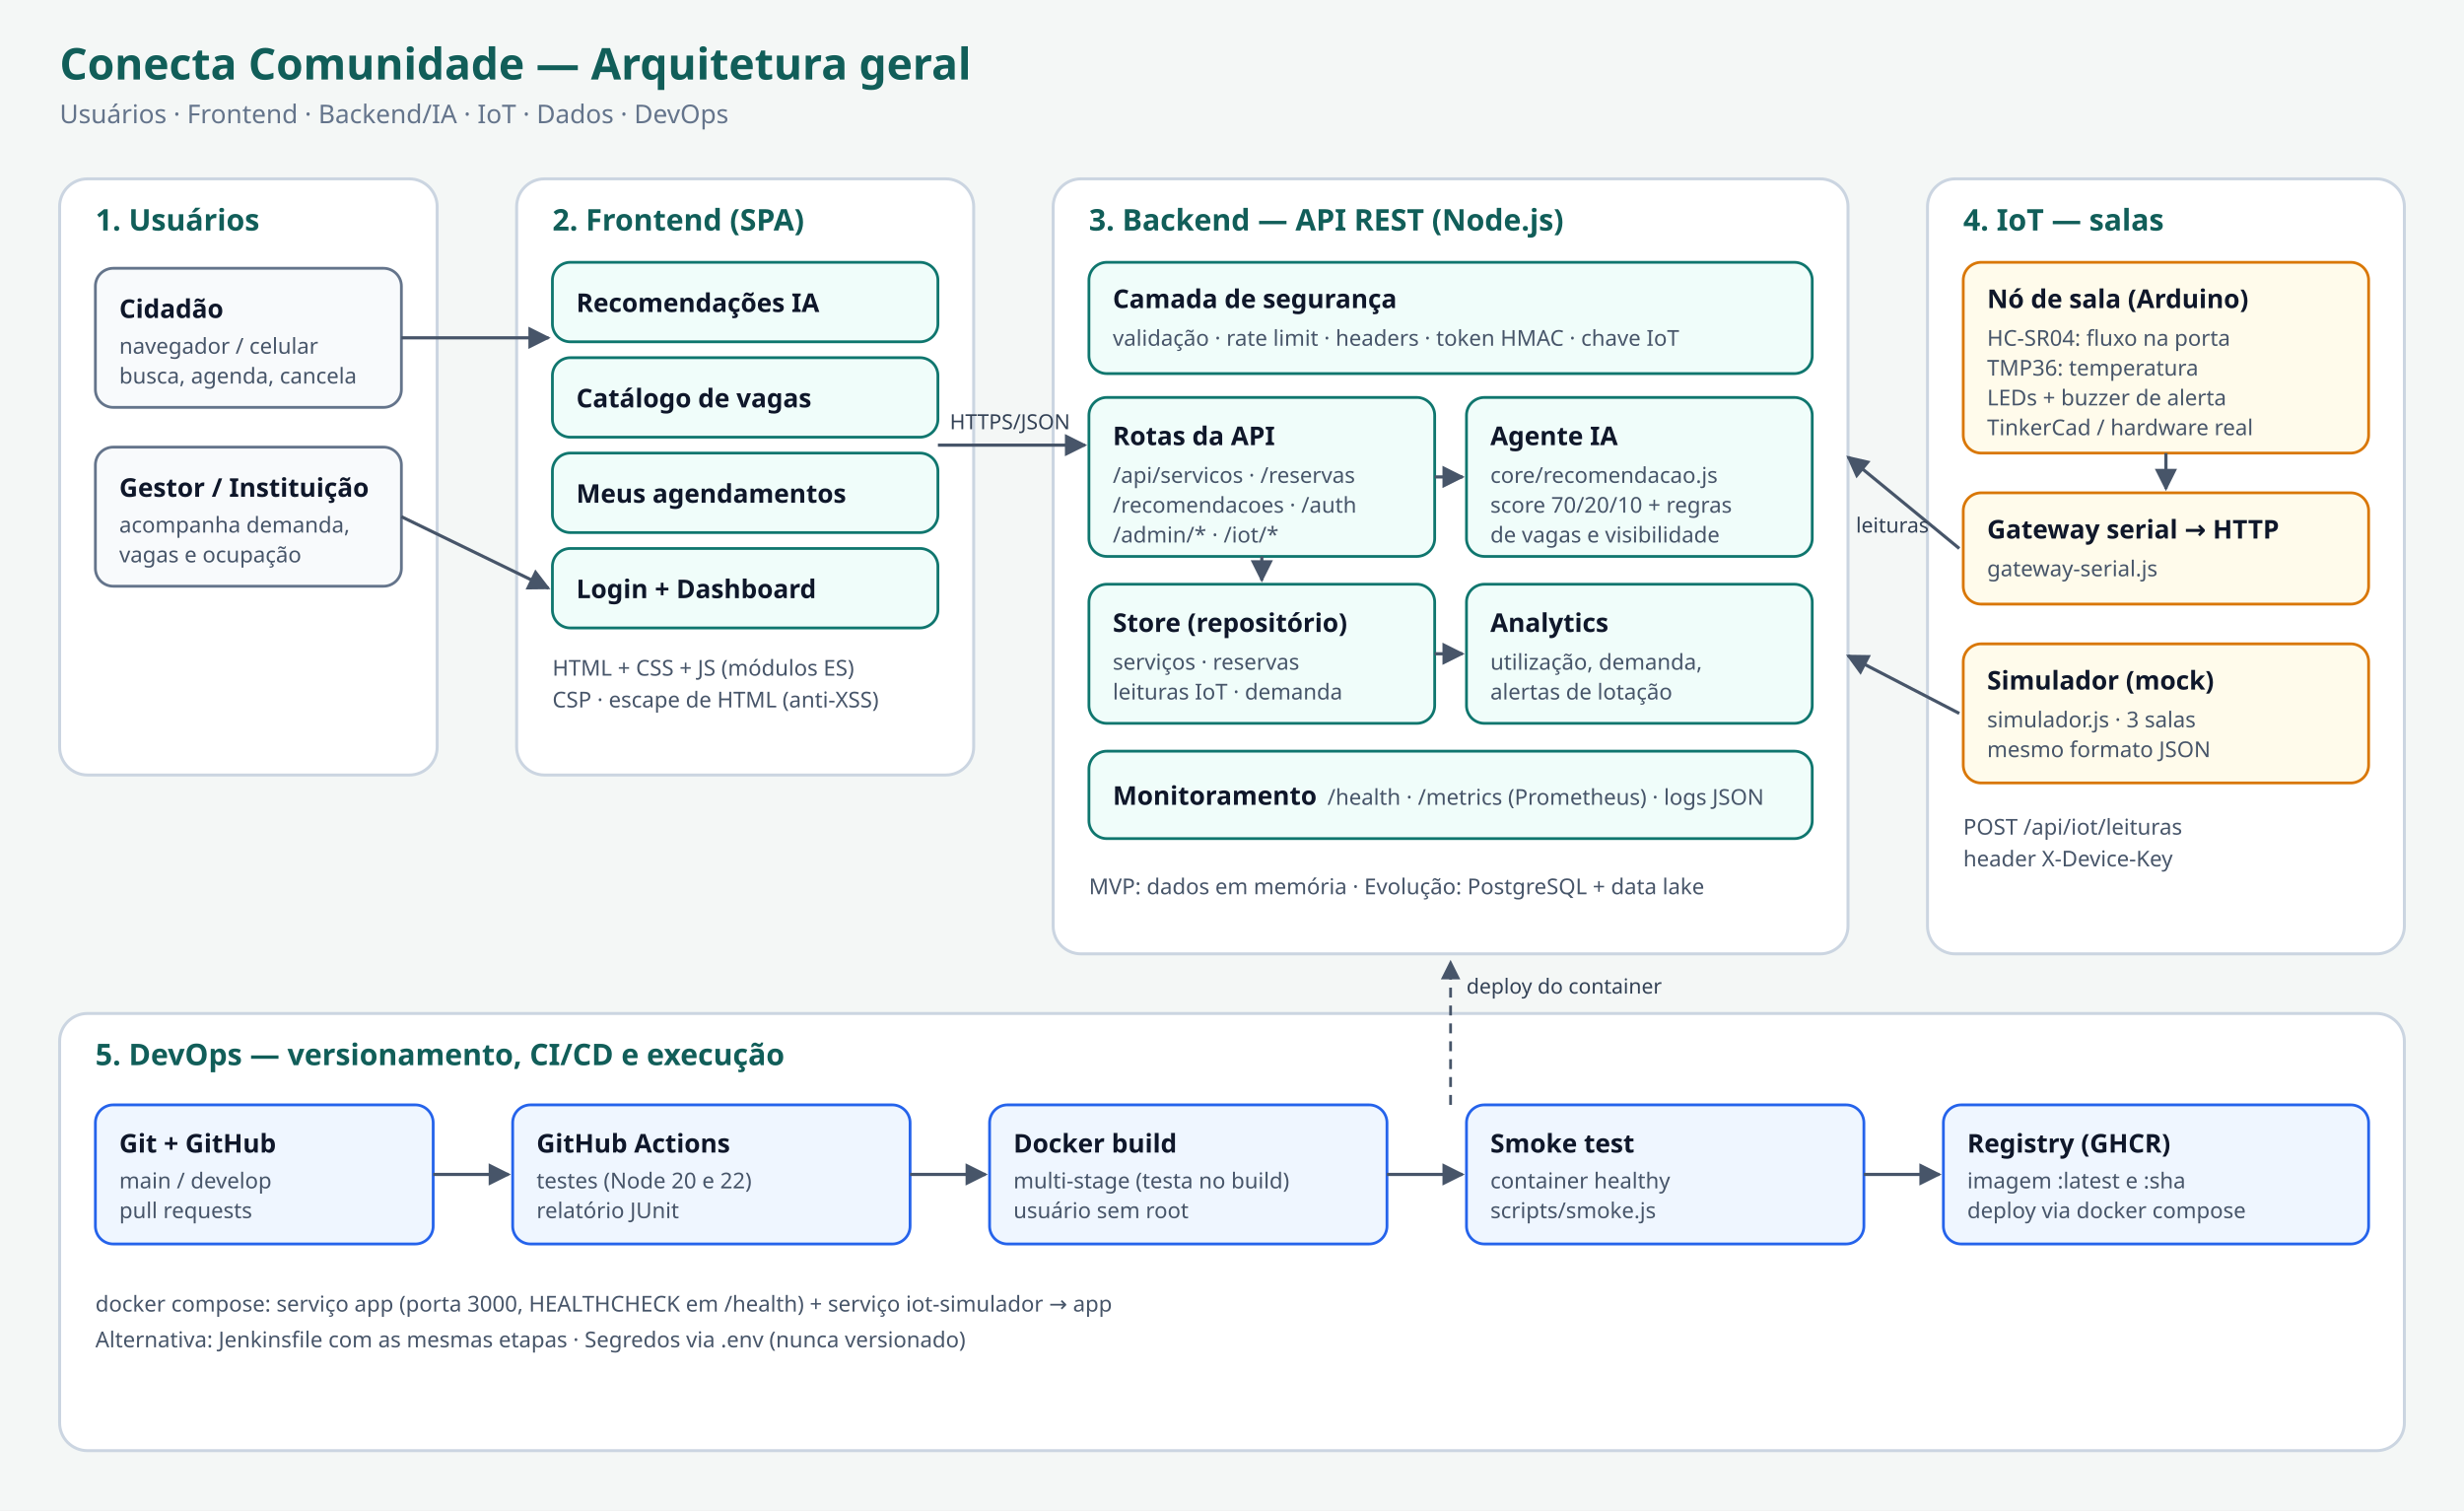
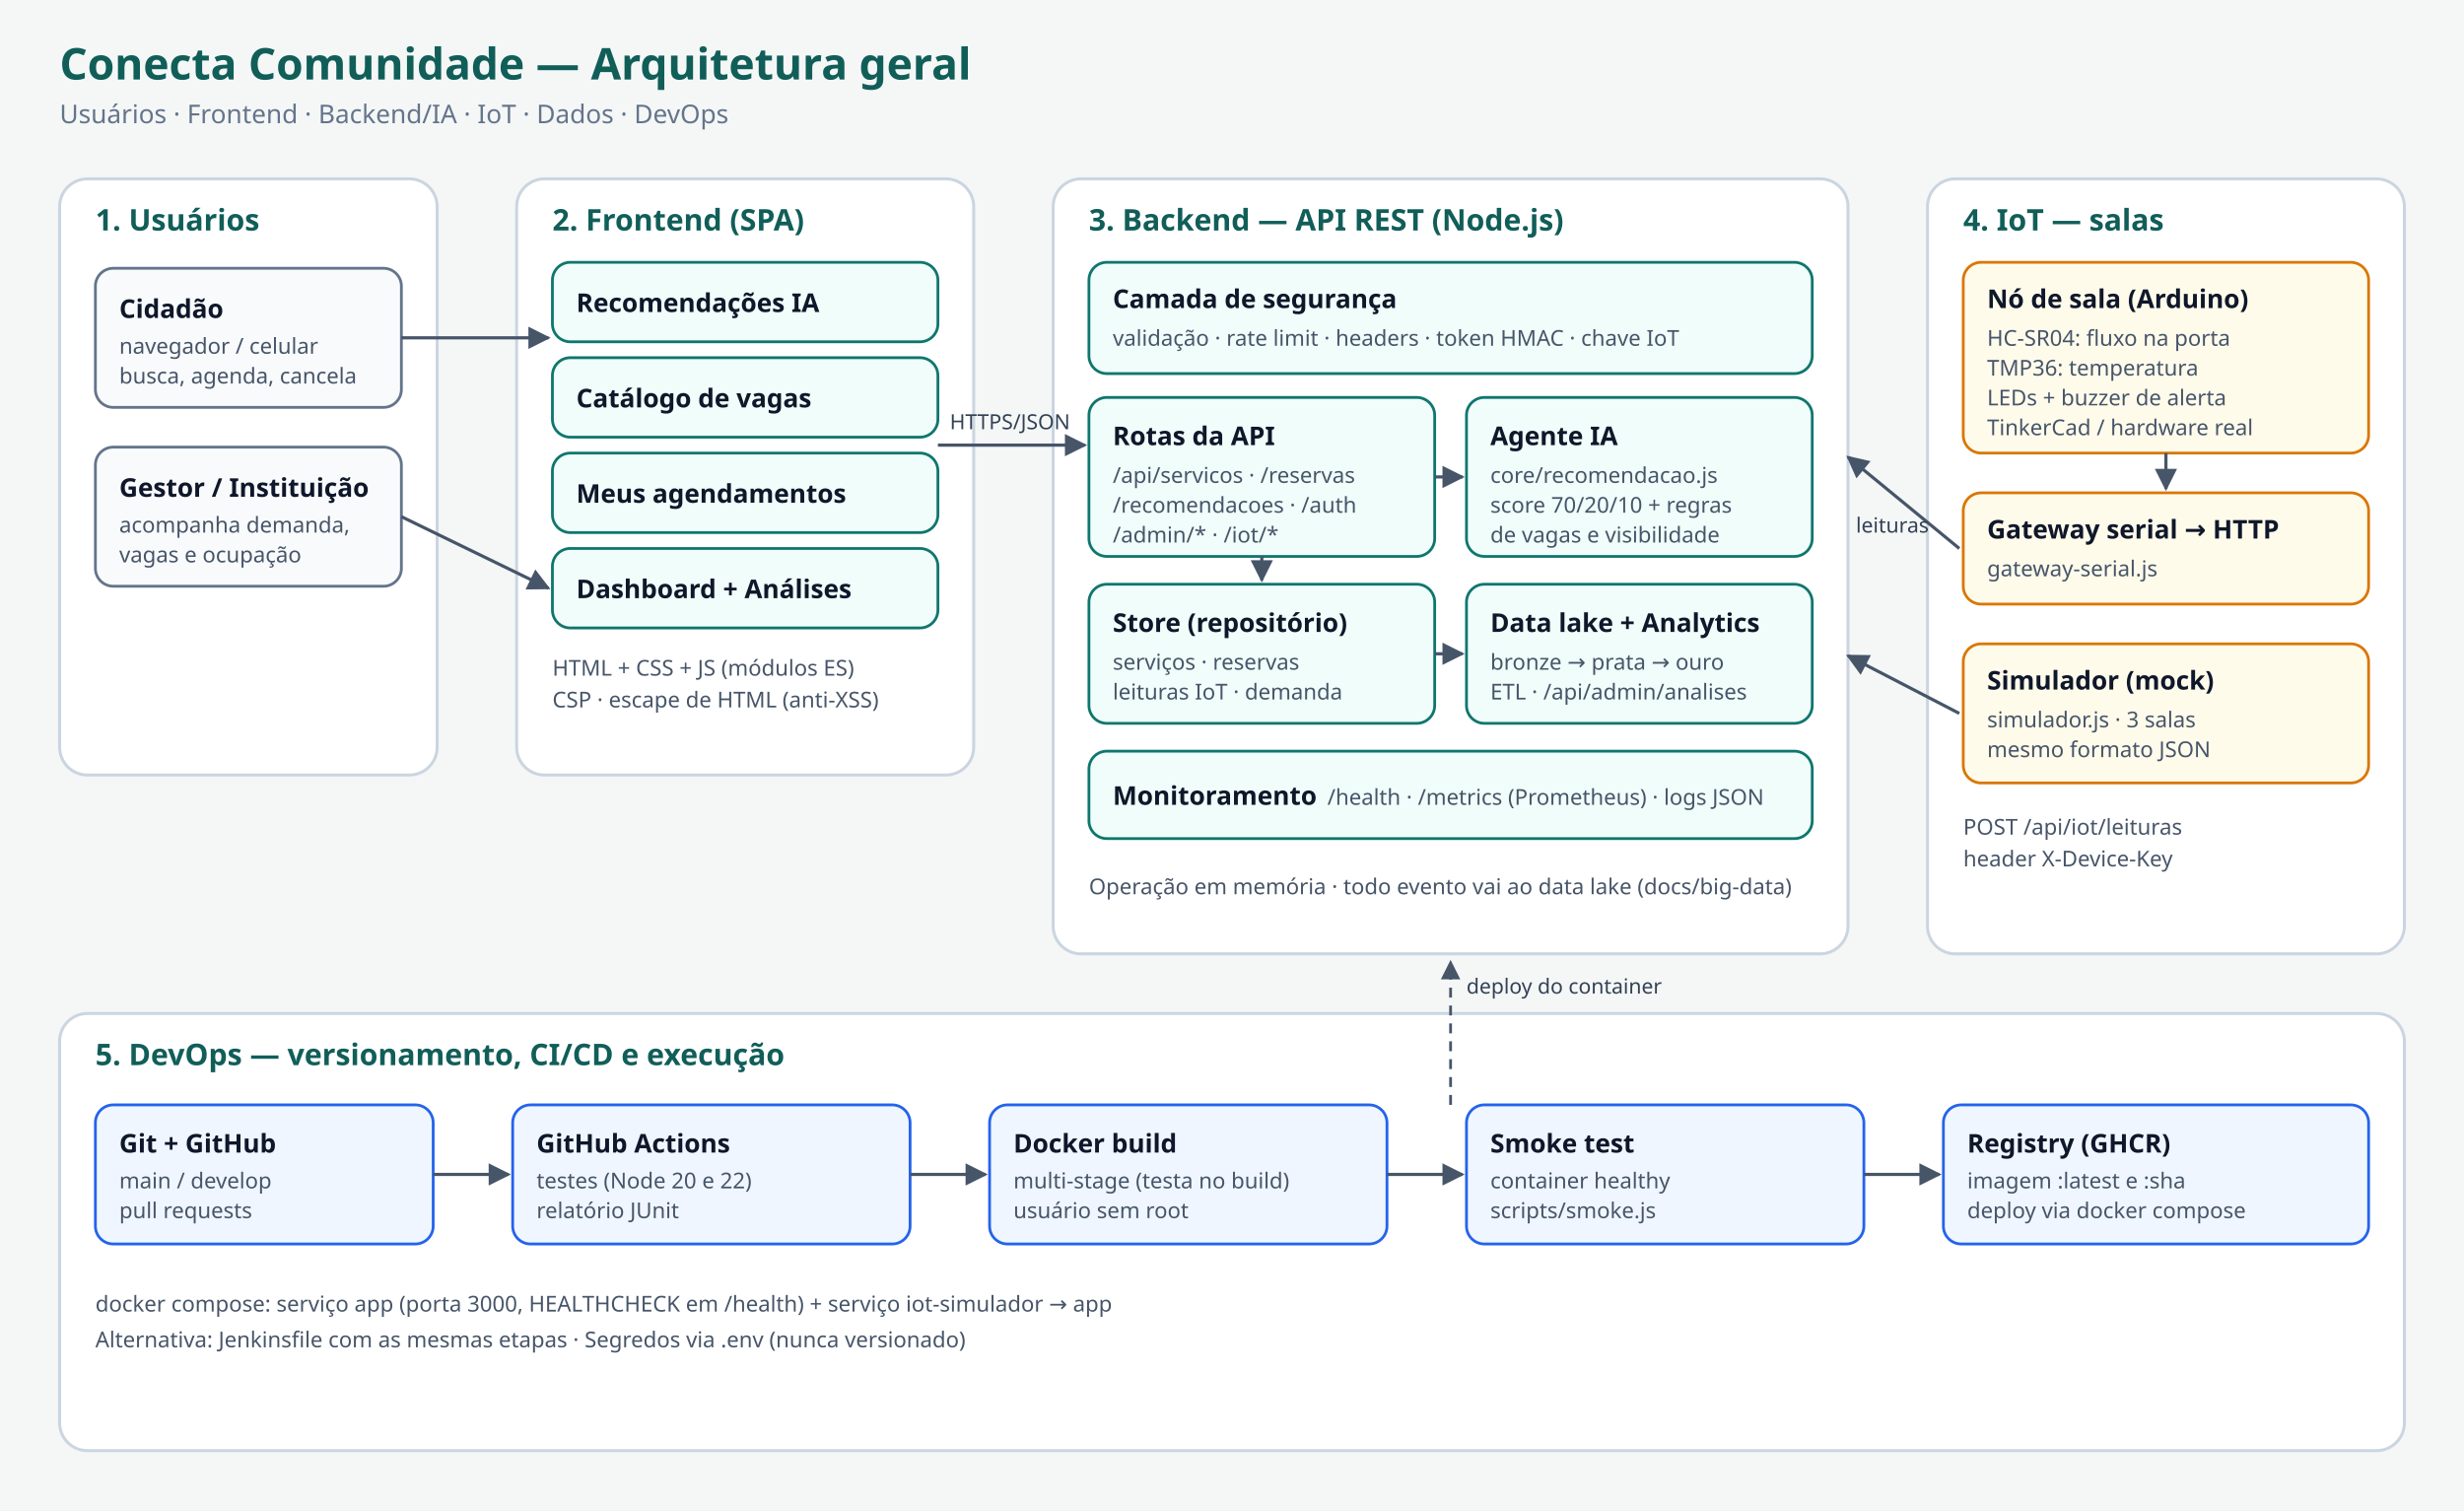
<svg xmlns="http://www.w3.org/2000/svg" viewBox="0 0 1240 760" font-family="Segoe UI, system-ui, sans-serif">
  <defs>
    <marker id="seta" viewBox="0 0 10 10" refX="9" refY="5" markerWidth="7" markerHeight="7" orient="auto-start-reverse">
      <path d="M0,0 L10,5 L0,10 z" fill="#475569" />
    </marker>
    <style>
      .area { fill: #fff; stroke: #cbd5e1; stroke-width: 1.5; rx: 14; }
      .titulo-area { font-size: 15px; font-weight: 700; fill: #115e59; }
      .caixa { fill: #f0fdfa; stroke: #0f766e; stroke-width: 1.4; rx: 9; }
      .caixa-iot { fill: #fffbeb; stroke: #d97706; stroke-width: 1.4; rx: 9; }
      .caixa-ops { fill: #eff6ff; stroke: #2563eb; stroke-width: 1.4; rx: 9; }
      .caixa-user { fill: #f8fafc; stroke: #64748b; stroke-width: 1.4; rx: 9; }
      .t { font-size: 13px; font-weight: 600; fill: #0f172a; }
      .s { font-size: 11px; fill: #475569; }
      .lig { stroke: #475569; stroke-width: 1.6; fill: none; marker-end: url(#seta); }
      .lig-trac { stroke: #475569; stroke-width: 1.4; fill: none; stroke-dasharray: 5 4; marker-end: url(#seta); }
      .rot { font-size: 10.5px; fill: #334155; }
    </style>
  </defs>
  <rect width="1240" height="760" fill="#f4f7f6" />
  <text x="30" y="40" font-size="22" font-weight="700" fill="#115e59">Conecta Comunidade — Arquitetura geral</text>
  <text x="30" y="62" font-size="13" fill="#64748b">Usuários · Frontend · Backend/IA · IoT · Dados · DevOps</text>
  <rect class="area" x="30" y="90" width="190" height="300" />
  <text class="titulo-area" x="48" y="116">1. Usuários</text>
  <rect class="caixa-user" x="48" y="135" width="154" height="70" />
  <text class="t" x="60" y="160">Cidadão</text>
  <text class="s" x="60" y="178">navegador / celular</text>
  <text class="s" x="60" y="193">busca, agenda, cancela</text>
  <rect class="caixa-user" x="48" y="225" width="154" height="70" />
  <text class="t" x="60" y="250">Gestor / Instituição</text>
  <text class="s" x="60" y="268">acompanha demanda,</text>
  <text class="s" x="60" y="283">vagas e ocupação</text>
  <rect class="area" x="260" y="90" width="230" height="300" />
  <text class="titulo-area" x="278" y="116">2. Frontend (SPA)</text>
  <rect class="caixa" x="278" y="132" width="194" height="40" />
  <text class="t" x="290" y="157">Recomendações IA</text>
  <rect class="caixa" x="278" y="180" width="194" height="40" />
  <text class="t" x="290" y="205">Catálogo de vagas</text>
  <rect class="caixa" x="278" y="228" width="194" height="40" />
  <text class="t" x="290" y="253">Meus agendamentos</text>
  <rect class="caixa" x="278" y="276" width="194" height="40" />
-   <text class="t" x="290" y="301">Login + Dashboard</text>
+   <text class="t" x="290" y="301">Dashboard + Análises</text>
  <text class="s" x="278" y="340">HTML + CSS + JS (módulos ES)</text>
  <text class="s" x="278" y="356">CSP · escape de HTML (anti-XSS)</text>
  <rect class="area" x="530" y="90" width="400" height="390" />
  <text class="titulo-area" x="548" y="116">3. Backend — API REST (Node.js)</text>
  <rect class="caixa" x="548" y="132" width="364" height="56" />
  <text class="t" x="560" y="155">Camada de segurança</text>
  <text class="s" x="560" y="174">validação · rate limit · headers · token HMAC · chave IoT</text>
  <rect class="caixa" x="548" y="200" width="174" height="80" />
  <text class="t" x="560" y="224">Rotas da API</text>
  <text class="s" x="560" y="243">/api/servicos · /reservas</text>
  <text class="s" x="560" y="258">/recomendacoes · /auth</text>
  <text class="s" x="560" y="273">/admin/* · /iot/*</text>
  <rect class="caixa" x="738" y="200" width="174" height="80" />
  <text class="t" x="750" y="224">Agente IA</text>
  <text class="s" x="750" y="243">core/recomendacao.js</text>
  <text class="s" x="750" y="258">score 70/20/10 + regras</text>
  <text class="s" x="750" y="273">de vagas e visibilidade</text>
  <rect class="caixa" x="548" y="294" width="174" height="70" />
  <text class="t" x="560" y="318">Store (repositório)</text>
  <text class="s" x="560" y="337">serviços · reservas</text>
  <text class="s" x="560" y="352">leituras IoT · demanda</text>
  <rect class="caixa" x="738" y="294" width="174" height="70" />
-   <text class="t" x="750" y="318">Analytics</text>
-   <text class="s" x="750" y="337">utilização, demanda,</text>
-   <text class="s" x="750" y="352">alertas de lotação</text>
+   <text class="t" x="750" y="318">Data lake + Analytics</text>
+   <text class="s" x="750" y="337">bronze → prata → ouro</text>
+   <text class="s" x="750" y="352">ETL · /api/admin/analises</text>
  <rect class="caixa" x="548" y="378" width="364" height="44" />
  <text class="t" x="560" y="405">Monitoramento</text>
  <text class="s" x="668" y="405">/health · /metrics (Prometheus) · logs JSON</text>
-   <text class="s" x="548" y="450">MVP: dados em memória · Evolução: PostgreSQL + data lake</text>
+   <text class="s" x="548" y="450">Operação em memória · todo evento vai ao data lake (docs/big-data)</text>
  <rect class="area" x="970" y="90" width="240" height="390" />
  <text class="titulo-area" x="988" y="116">4. IoT — salas</text>
  <rect class="caixa-iot" x="988" y="132" width="204" height="96" />
  <text class="t" x="1000" y="155">Nó de sala (Arduino)</text>
  <text class="s" x="1000" y="174">HC-SR04: fluxo na porta</text>
  <text class="s" x="1000" y="189">TMP36: temperatura</text>
  <text class="s" x="1000" y="204">LEDs + buzzer de alerta</text>
  <text class="s" x="1000" y="219">TinkerCad / hardware real</text>
  <rect class="caixa-iot" x="988" y="248" width="204" height="56" />
  <text class="t" x="1000" y="271">Gateway serial → HTTP</text>
  <text class="s" x="1000" y="290">gateway-serial.js</text>
  <rect class="caixa-iot" x="988" y="324" width="204" height="70" />
  <text class="t" x="1000" y="347">Simulador (mock)</text>
  <text class="s" x="1000" y="366">simulador.js · 3 salas</text>
  <text class="s" x="1000" y="381">mesmo formato JSON</text>
  <text class="s" x="988" y="420">POST /api/iot/leituras</text>
  <text class="s" x="988" y="436">header X-Device-Key</text>
  <rect class="area" x="30" y="510" width="1180" height="220" />
  <text class="titulo-area" x="48" y="536">5. DevOps — versionamento, CI/CD e execução</text>
  <rect class="caixa-ops" x="48" y="556" width="170" height="70" />
  <text class="t" x="60" y="580">Git + GitHub</text>
  <text class="s" x="60" y="598">main / develop</text>
  <text class="s" x="60" y="613">pull requests</text>
  <rect class="caixa-ops" x="258" y="556" width="200" height="70" />
  <text class="t" x="270" y="580">GitHub Actions</text>
  <text class="s" x="270" y="598">testes (Node 20 e 22)</text>
  <text class="s" x="270" y="613">relatório JUnit</text>
  <rect class="caixa-ops" x="498" y="556" width="200" height="70" />
  <text class="t" x="510" y="580">Docker build</text>
  <text class="s" x="510" y="598">multi-stage (testa no build)</text>
  <text class="s" x="510" y="613">usuário sem root</text>
  <rect class="caixa-ops" x="738" y="556" width="200" height="70" />
  <text class="t" x="750" y="580">Smoke test</text>
  <text class="s" x="750" y="598">container healthy</text>
  <text class="s" x="750" y="613">scripts/smoke.js</text>
  <rect class="caixa-ops" x="978" y="556" width="214" height="70" />
  <text class="t" x="990" y="580">Registry (GHCR)</text>
  <text class="s" x="990" y="598">imagem :latest e :sha</text>
  <text class="s" x="990" y="613">deploy via docker compose</text>
  <text class="s" x="48" y="660">docker compose: serviço app (porta 3000, HEALTHCHECK em /health) + serviço iot-simulador → app</text>
  <text class="s" x="48" y="678">Alternativa: Jenkinsfile com as mesmas etapas · Segredos via .env (nunca versionado)</text>
  <path class="lig" d="M202,170 L276,170" />
  <path class="lig" d="M202,260 L276,296" />
  <path class="lig" d="M472,224 L546,224" />
  <text class="rot" x="478" y="216">HTTPS/JSON</text>
  <path class="lig" d="M722,240 L736,240" />
  <path class="lig" d="M635,280 L635,292" />
  <path class="lig" d="M722,329 L736,329" />
  <path class="lig" d="M1090,228 L1090,246" />
  <path class="lig" d="M986,276 L930,230" />
  <path class="lig" d="M986,359 L930,330" />
  <text class="rot" x="934" y="268">leituras</text>
  <path class="lig" d="M218,591 L256,591" />
  <path class="lig" d="M458,591 L496,591" />
  <path class="lig" d="M698,591 L736,591" />
  <path class="lig" d="M938,591 L976,591" />
  <path class="lig-trac" d="M730,556 L730,484" />
  <text class="rot" x="738" y="500">deploy do container</text>
</svg>
